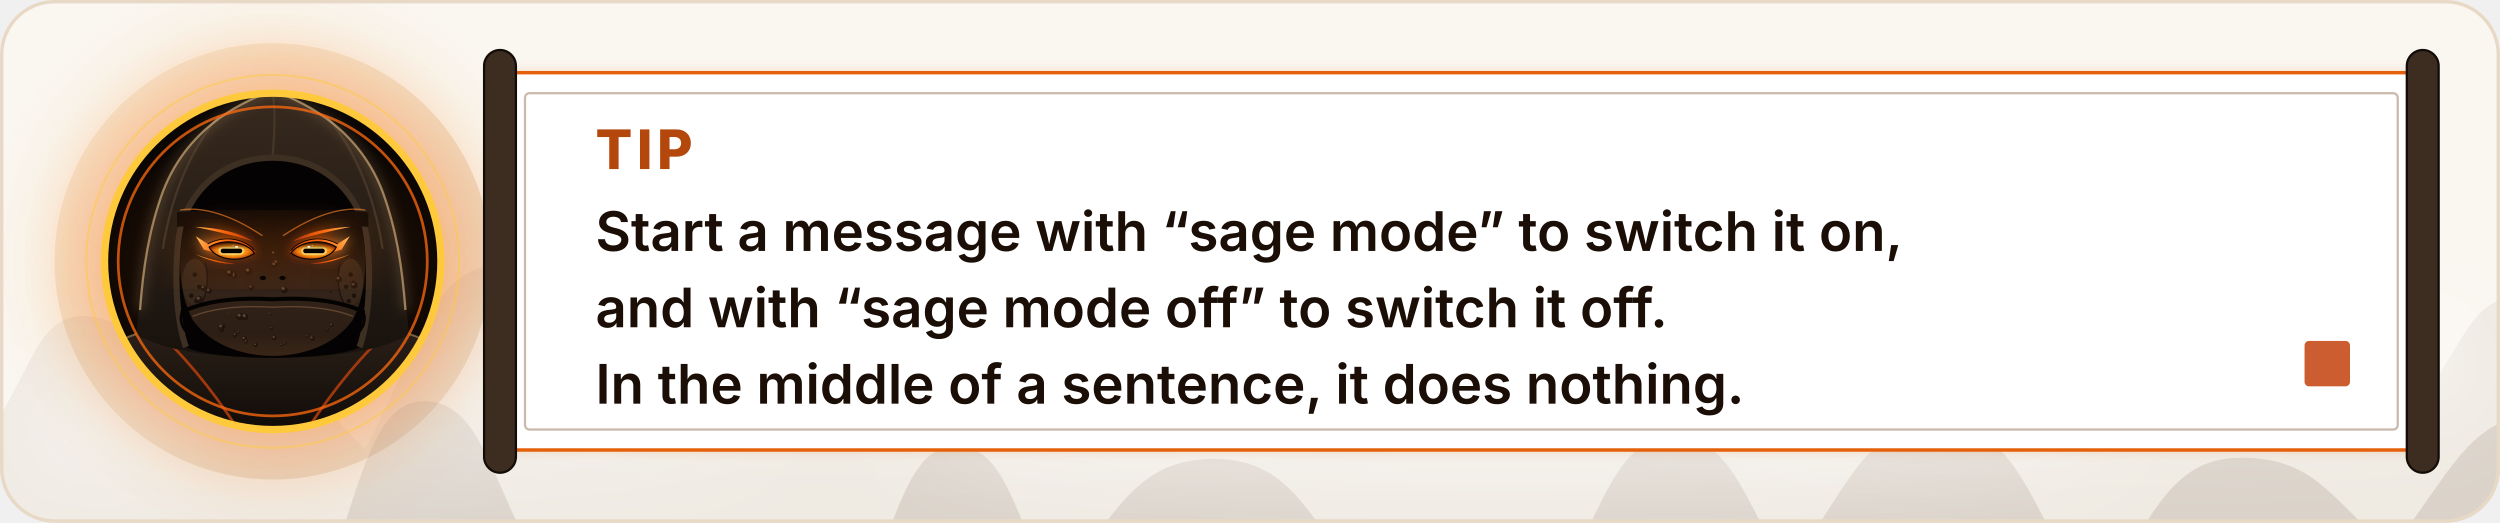
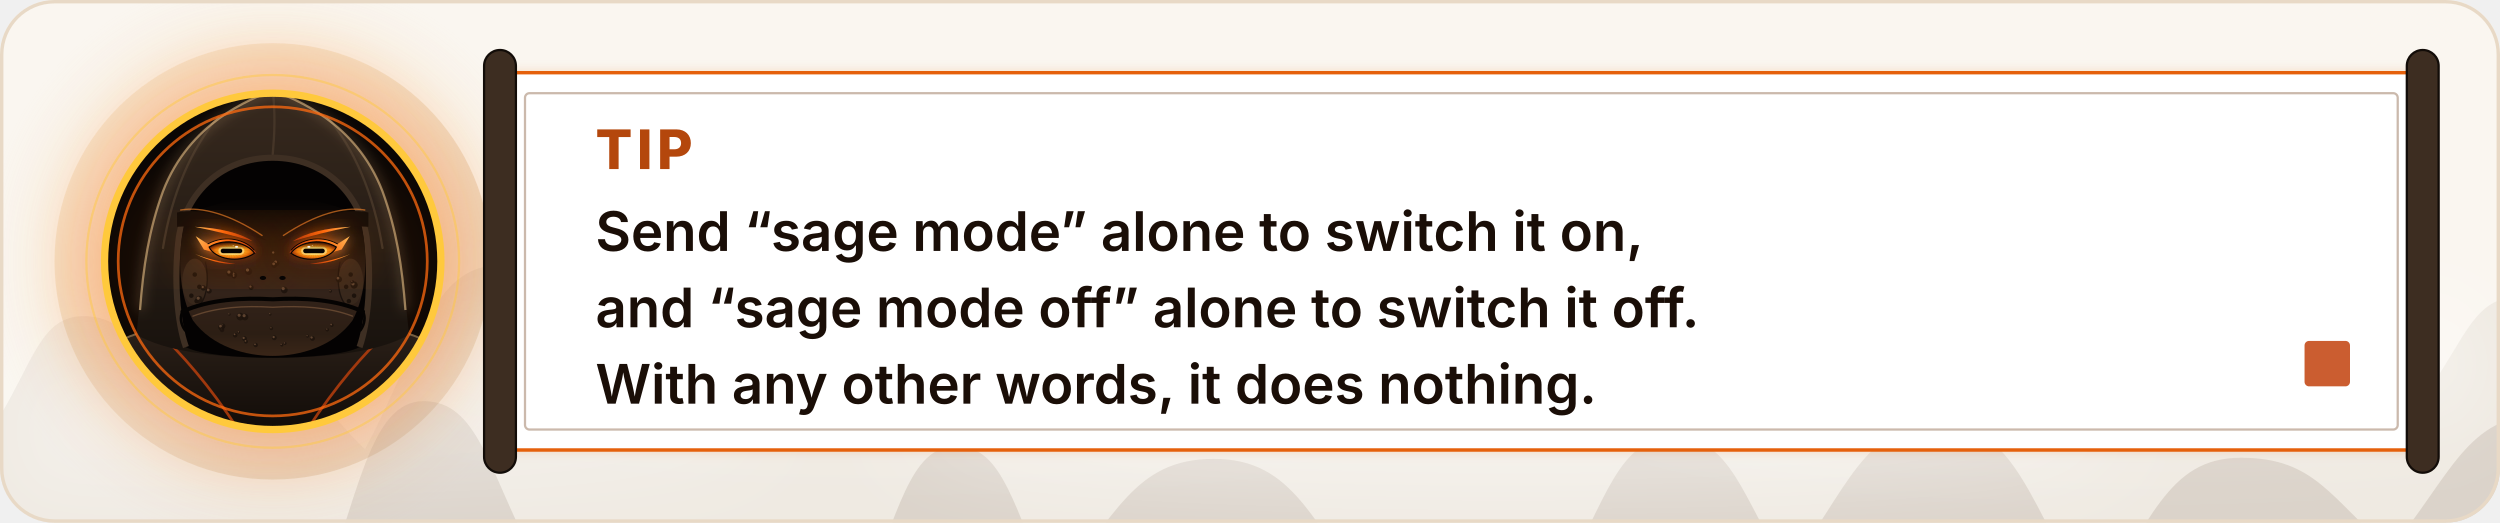
- <svg xmlns="http://www.w3.org/2000/svg" viewBox="0 0 1100 230" width="1100" height="230" role="img" aria-label="The toad sage's tip: start a message with sage mode to switch it on, and with sage mode off to switch it off. In the middle of a sentence, it does nothing.">
+ <svg xmlns="http://www.w3.org/2000/svg" viewBox="0 0 1100 230" width="1100" height="230" role="img" aria-label="The toad sage's tip: send sage mode alone to switch it on, and sage mode off alone to switch it off. With any other words, it does nothing.">
  <style>.pulse{animation:pulse 5s ease-in-out infinite}@keyframes pulse{50%{opacity:.55}}@media (prefers-reduced-motion:reduce){.pulse{animation:none}}</style>
  <defs>
    <linearGradient id="tip-start-l-sky" x1="0" y1="0" x2="0" y2="1">
      <stop offset="0" stop-color="#080605" />
      <stop offset="0.45" stop-color="#1B120C" />
      <stop offset="0.72" stop-color="#22160E" />
      <stop offset="1" stop-color="#0A0706" />
    </linearGradient>
    <radialGradient id="tip-start-l-haze">
      <stop offset="0" stop-color="#FF8A2A" stop-opacity="0.6" />
      <stop offset="0.5" stop-color="#FF6A0F" stop-opacity="0.2" />
      <stop offset="1" stop-color="#FF6A0F" stop-opacity="0" />
    </radialGradient>
    <radialGradient id="tip-start-l-moonglow">
      <stop offset="0.55" stop-color="#F2CD96" stop-opacity="0.5" />
      <stop offset="1" stop-color="#F2CD96" stop-opacity="0" />
    </radialGradient>
    <radialGradient id="tip-start-l-moon" cx="0.4" cy="0.36" r="0.72">
      <stop offset="0" stop-color="#F8E7C6" />
      <stop offset="0.6" stop-color="#E4BC88" />
      <stop offset="1" stop-color="#B8844F" />
    </radialGradient>
    <radialGradient id="tip-start-l-iris" cx="0.51" cy="0.52" r="0.56">
      <stop offset="0" stop-color="#FFF4C2" />
      <stop offset="0.16" stop-color="#FFD54A" />
      <stop offset="0.4" stop-color="#FDB022" />
      <stop offset="0.66" stop-color="#EE7A0C" />
      <stop offset="0.86" stop-color="#A83E08" />
      <stop offset="1" stop-color="#4A1803" />
    </radialGradient>
    <linearGradient id="tip-start-l-lid" x1="0" y1="0.34" x2="0" y2="0.96">
      <stop offset="0" stop-color="#000" stop-opacity="0.85" />
      <stop offset="1" stop-color="#000" stop-opacity="0" />
    </linearGradient>
    <linearGradient id="tip-start-l-markR" x1="0" y1="0.5" x2="1" y2="0.3">
      <stop offset="0" stop-color="#B83A0A" />
      <stop offset="0.55" stop-color="#FF6A0F" />
      <stop offset="1" stop-color="#FFB050" />
    </linearGradient>
    <linearGradient id="tip-start-l-markL" x1="1" y1="0.5" x2="0" y2="0.3">
      <stop offset="0" stop-color="#B83A0A" />
      <stop offset="0.55" stop-color="#FF6A0F" />
      <stop offset="1" stop-color="#FFB050" />
    </linearGradient>
    <linearGradient id="tip-start-l-skin" x1="0" y1="0" x2="0" y2="1">
      <stop offset="0" stop-color="#040202" />
      <stop offset="0.32" stop-color="#1A110B" />
      <stop offset="0.6" stop-color="#33231A" />
      <stop offset="0.86" stop-color="#2C1E14" />
      <stop offset="1" stop-color="#3A2618" />
    </linearGradient>
    <linearGradient id="tip-start-l-robe" x1="0" y1="0" x2="0" y2="1">
      <stop offset="0" stop-color="#2B2018" />
      <stop offset="1" stop-color="#100B08" />
    </linearGradient>
    <linearGradient id="tip-start-l-bust" x1="0" y1="0" x2="0" y2="1">
      <stop offset="0" stop-color="#2B2018" />
      <stop offset="1" stop-color="#0A0604" />
    </linearGradient>
    <linearGradient id="tip-start-l-hood" x1="0" y1="0" x2="0" y2="1">
      <stop offset="0" stop-color="#382A1F" />
      <stop offset="1" stop-color="#18120D" />
    </linearGradient>
    <linearGradient id="tip-start-l-rock" x1="0" y1="0" x2="0" y2="1">
      <stop offset="0" stop-color="#33271D" />
      <stop offset="1" stop-color="#0D0907" />
    </linearGradient>
    <radialGradient id="tip-start-l-disc" cx="0.5" cy="0.42" r="0.62">
      <stop offset="0" stop-color="#3B2B1E" />
      <stop offset="1" stop-color="#100B08" />
    </radialGradient>
    <radialGradient id="tip-start-l-orb" cx="0.4" cy="0.38" r="0.65">
      <stop offset="0" stop-color="#FFF6D0" />
      <stop offset="0.45" stop-color="#FFC93C" />
      <stop offset="1" stop-color="#FF6A0F" />
    </radialGradient>
    <linearGradient id="tip-start-l-fall" x1="0" y1="0" x2="0" y2="1">
      <stop offset="0" stop-color="#F4E6CC" stop-opacity="0.95" />
      <stop offset="1" stop-color="#F4E6CC" stop-opacity="0" />
    </linearGradient>
    <linearGradient id="tip-start-l-word" x1="0" y1="0" x2="0" y2="1">
      <stop offset="0.2" stop-color="#FFF8EC" />
      <stop offset="0.5" stop-color="#FFD27A" />
      <stop offset="0.72" stop-color="#FF8A2A" />
      <stop offset="0.9" stop-color="#E2470A" />
    </linearGradient>
    <linearGradient id="tip-start-l-chief" x1="0" y1="0" x2="0" y2="1">
      <stop offset="0" stop-color="#FFA040" />
      <stop offset="1" stop-color="#F05A0A" />
    </linearGradient>
    <filter id="tip-start-l-wordglow" x="-10%" y="-20%" width="120%" height="140%">
      <feGaussianBlur in="SourceAlpha" stdDeviation="10" result="b" />
      <feFlood flood-color="#FF6A0F" flood-opacity="0.7" />
      <feComposite in2="b" operator="in" result="g" />
      <feMerge>
        <feMergeNode in="g" />
        <feMergeNode in="SourceGraphic" />
      </feMerge>
    </filter>
    <filter id="tip-start-l-glow" x="-50%" y="-50%" width="200%" height="200%">
      <feGaussianBlur in="SourceGraphic" stdDeviation="2.6" result="b" />
      <feMerge>
        <feMergeNode in="b" />
        <feMergeNode in="SourceGraphic" />
      </feMerge>
    </filter>
    <filter id="tip-start-l-blur" x="-50%" y="-50%" width="200%" height="200%">
      <feGaussianBlur stdDeviation="14" />
    </filter>
    <filter id="tip-start-l-mist" x="-30%" y="-200%" width="160%" height="500%">
      <feGaussianBlur stdDeviation="20" />
    </filter>
    <marker id="tip-start-l-hot" viewBox="0 0 12 12" refX="10" refY="6" markerWidth="9" markerHeight="9" markerUnits="userSpaceOnUse" orient="auto-start-reverse">
      <path d="M0 0 L12 6 L0 12 L3 6 z" fill="#E5600B" />
    </marker>
    <marker id="tip-start-l-muted" viewBox="0 0 12 12" refX="10" refY="6" markerWidth="9" markerHeight="9" markerUnits="userSpaceOnUse" orient="auto-start-reverse">
      <path d="M0 0 L12 6 L0 12 L3 6 z" fill="#A88B75" />
    </marker>
    <marker id="tip-start-l-bad" viewBox="0 0 12 12" refX="10" refY="6" markerWidth="9" markerHeight="9" markerUnits="userSpaceOnUse" orient="auto-start-reverse">
      <path d="M0 0 L12 6 L0 12 L3 6 z" fill="#C7361F" />
    </marker>
    <marker id="tip-start-l-loop" viewBox="0 0 12 12" refX="10" refY="6" markerWidth="9" markerHeight="9" markerUnits="userSpaceOnUse" orient="auto-start-reverse">
      <path d="M0 0 L12 6 L0 12 L3 6 z" fill="#B4470C" />
    </marker>
    <clipPath id="tip-start-l-frame">
      <rect width="1100" height="230" rx="24" />
    </clipPath>
  </defs>
  <g clip-path="url(#tip-start-l-frame)">
    <rect width="1100" height="230" rx="24" fill="#FAF6F0" />
    <circle cx="120" cy="115" r="129" fill="url(#tip-start-l-moonglow)" opacity="0.4" />
    <circle cx="120" cy="115" r="96" fill="url(#tip-start-l-moon)" opacity="0.3" />
    <path d="M-60 230 L-60 200 C-48 180.9 -45 165.3 -30 165.3 C-15 165.3 -12 173.3 0 183 C14.6 158.9 18.3 139.1 36.6 139.1 C54.8 139.1 58.5 152.3 73.1 168.5 C90.6 167.8 95 167.3 116.9 167.3 C138.7 167.3 143.1 181 160.6 197.7 C184.3 153.1 190.2 116.7 219.9 116.7 C249.5 116.7 255.4 152.3 279.1 195.9 C300.3 179.3 305.5 165.7 331.9 165.7 C358.3 165.7 363.6 169.3 384.7 173.7 C401.8 145.1 406 121.7 427.4 121.7 C448.7 121.7 452.9 152.6 470 190.5 C492.6 176.8 498.3 165.7 526.6 165.7 C554.8 165.7 560.5 164.2 583.1 162.3 C598.6 158 602.5 154.5 621.8 154.5 C641.2 154.5 645 159.8 660.5 166.3 C675.3 157.3 679 149.9 697.5 149.9 C715.9 149.9 719.6 157.1 734.4 166 C749.7 138.6 753.5 116.2 772.5 116.2 C791.6 116.2 795.4 140.7 810.7 170.5 C825.3 149.5 829 132.3 847.3 132.3 C865.6 132.3 869.2 160.3 883.9 194.6 C901.5 154 906 120.9 928 120.9 C950.1 120.9 954.5 153.3 972.2 193 C991.5 165.5 996.3 143.1 1020.5 143.1 C1044.7 143.1 1049.5 155.7 1068.9 171.1 C1084.8 148.8 1088.8 130.5 1108.6 130.5 C1128.5 130.5 1132.5 153.5 1148.4 181.6 C1165.2 163.6 1169.4 148.8 1190.5 148.8 C1211.5 148.8 1215.7 168.3 1232.6 192.1 L1232.6 230 Z" fill="#8C7867" opacity="0.1" />
    <path d="M-60 230 L-60 280 C-44 251 -40 227.2 -20 227.2 C0 227.2 4 241.7 20 259.5 C43.8 247.2 49.8 237.2 79.5 237.2 C109.2 237.2 115.2 251.2 139 268.4 C157.9 217.9 162.7 176.5 186.4 176.5 C210.1 176.5 214.8 206.4 233.8 242.9 C262.8 240.4 270 238.3 306.3 238.3 C342.6 238.3 349.9 249.6 378.9 263.5 C395.7 226.5 399.9 196.3 420.8 196.3 C441.8 196.3 446 224.7 462.8 259.5 C491.3 227.8 498.5 201.9 534.1 201.9 C569.8 201.9 576.9 230.5 605.5 265.5 C621.8 246 625.9 230.1 646.2 230.1 C666.6 230.1 670.6 241.4 686.9 255.1 C706.8 220.6 711.8 192.3 736.7 192.3 C761.5 192.3 766.5 218.6 786.4 250.8 C813.2 215.4 819.9 186.4 853.4 186.4 C886.8 186.4 893.5 222.7 920.3 267.1 C946.6 230.9 953.1 201.4 986 201.4 C1018.8 201.4 1025.4 219.5 1051.7 241.8 C1078.7 209.1 1085.4 182.4 1119.2 182.4 C1152.9 182.4 1159.7 220.3 1186.6 266.6 L1186.6 230 Z" fill="#8C7867" opacity="0.2" />
    <ellipse cx="80" cy="189.5" rx="262.2" ry="26" fill="#FFFFFF" opacity="0.3" filter="url(#tip-start-l-mist)" />
    <ellipse cx="399.8" cy="155.7" rx="218.8" ry="26" fill="#FFFFFF" opacity="0.4" filter="url(#tip-start-l-mist)" />
    <ellipse cx="663.8" cy="190.4" rx="273.4" ry="26" fill="#FFFFFF" opacity="0.4" filter="url(#tip-start-l-mist)" />
    <ellipse cx="929.3" cy="160.4" rx="221.4" ry="26" fill="#FFFFFF" opacity="0.4" filter="url(#tip-start-l-mist)" />
    <g class="pulse">
      <circle cx="120" cy="115" r="88" fill="#FF6A0F" opacity="0.34" filter="url(#tip-start-l-blur)" />
    </g>
    <circle cx="120" cy="115" r="82" fill="none" stroke="#FFC93C" stroke-width="1" opacity="0.45" />
    <defs>
      <clipPath id="tip-start-l-emblem">
        <circle cx="120" cy="115" r="74" />
      </clipPath>
    </defs>
    <circle cx="120" cy="115" r="74" fill="#0A0604" />
    <g clip-path="url(#tip-start-l-emblem)">
      <g class="pulse">
        <ellipse cx="120" cy="116.9" rx="81.8" ry="62.3" fill="url(#tip-start-l-haze)" opacity="0.48" />
      </g>
      <path d="M68.6 144.9 C54.6 148 39.8 155.1 33.5 175.3 L30.4 201 L209.6 201 L206.5 175.3 C200.2 155.1 185.4 148 171.4 144.9 Z" fill="url(#tip-start-l-bust)" />
      <path d="M61.6 146.5 C50.7 149.6 39 156.6 33.5 176.1" fill="none" stroke="#F2C88C" stroke-width="0.9" opacity="0.45" stroke-linecap="round" />
      <path d="M178.4 146.5 C189.3 149.6 201 156.6 206.5 176.1" fill="none" stroke="#F2C88C" stroke-width="0.9" opacity="0.45" stroke-linecap="round" />
      <path d="M73.3 149.6 C84.2 160.5 96.6 175.3 109.9 197.1" fill="none" stroke="#C2410C" stroke-width="1.2" opacity="0.8" stroke-linecap="round" />
      <path d="M166.7 149.6 C155.8 160.5 143.4 175.3 130.1 197.1" fill="none" stroke="#C2410C" stroke-width="1.2" opacity="0.8" stroke-linecap="round" />
      <path d="M120 39.8 C130.1 43.7 156.6 53.8 168.3 84.2 C175.3 102.1 177.6 124.7 180 147.3 C167.5 154.3 147.3 157.4 120 157.4 C92.7 157.4 72.5 154.3 60 147.3 C62.4 124.7 64.7 102.1 71.7 84.2 C83.4 53.8 109.9 43.7 120 39.8 Z" fill="url(#tip-start-l-hood)" />
      <path d="M95.9 51.5 C84.2 65.5 75.6 85 71.7 109.1" fill="none" stroke="#4A392B" stroke-width="1" opacity="0.8" stroke-linecap="round" />
      <path d="M144.1 51.5 C155.8 65.5 164.4 85 168.3 109.1" fill="none" stroke="#4A392B" stroke-width="1" opacity="0.8" stroke-linecap="round" />
      <path d="M120 39.8 C121.2 49.9 120.8 59.2 120 67.8" fill="none" stroke="#4A392B" stroke-width="1" stroke-linecap="round" opacity="0.8" />
      <path d="M61.6 136.4 C63.1 116.9 65.5 101.3 71.7 84.2 C83.4 53.8 109.9 43.7 120 39.8 C130.1 43.7 156.6 53.8 168.3 84.2 C174.5 101.3 176.9 116.9 178.4 136.4" fill="none" stroke="#F2C88C" stroke-width="1" opacity="0.6" filter="url(#tip-start-l-glow)" />
      <path d="M120 69.4 C142.6 69.4 158.2 85 161.3 104.4 C163.6 122.3 162.1 141.8 158.2 152.7 C147.3 159 92.7 159 81.8 152.7 C77.9 141.8 76.4 122.3 78.7 104.4 C81.8 85 97.4 69.4 120 69.4 Z" fill="#040202" />
      <path d="M81.8 152.7 C77.9 141.8 76.4 122.3 78.7 104.4 C81.8 85 97.4 69.4 120 69.4 C142.6 69.4 158.2 85 161.3 104.4 C163.6 122.3 162.1 141.8 158.2 152.7" fill="none" stroke="#3E2F23" stroke-width="2.7" />
      <path d="M81.1 98.2 C77.9 113 78.7 129.4 84.9 141 C93.5 152.7 108.3 156.6 120 156.6 C131.7 156.6 146.5 152.7 155.1 141 C161.3 129.4 162.1 113 158.9 98.2 C151.2 83.4 88.8 83.4 81.1 98.2 Z" fill="url(#tip-start-l-skin)" />
      <ellipse cx="85.7" cy="123.9" rx="5.5" ry="10.1" fill="#3A291C" opacity="0.85" />
      <path d="M90.4 115.3 C92 122.3 91.2 130.1 88.1 134" fill="none" stroke="#120C08" stroke-width="0.6" stroke-linecap="round" opacity="0.7" />
      <circle cx="85.7" cy="120.8" r="1" fill="#1D130C" />
      <circle cx="87.7" cy="126.2" r="1" fill="#1D130C" />
      <circle cx="84.2" cy="130.1" r="1" fill="#1D130C" />
      <circle cx="86.5" cy="132.5" r="1" fill="#1D130C" />
      <ellipse cx="154.3" cy="123.9" rx="5.5" ry="10.1" fill="#3A291C" opacity="0.85" />
      <path d="M149.6 115.3 C148 122.3 148.8 130.1 151.9 134" fill="none" stroke="#120C08" stroke-width="0.6" stroke-linecap="round" opacity="0.7" />
      <circle cx="154.3" cy="120.8" r="1" fill="#1D130C" />
      <circle cx="152.3" cy="126.2" r="1" fill="#1D130C" />
      <circle cx="155.8" cy="130.1" r="1" fill="#1D130C" />
      <circle cx="153.5" cy="132.5" r="1" fill="#1D130C" />
      <circle cx="103" cy="121" r="1.4" fill="#1D130C" opacity="0.85" />
      <circle cx="102.6" cy="120.5" r="0.6" fill="#9A7050" opacity="0.5" />
      <circle cx="92" cy="128" r="1.2" fill="#1D130C" opacity="0.85" />
      <circle cx="91.6" cy="127.6" r="0.6" fill="#9A7050" opacity="0.5" />
      <circle cx="145.4" cy="128.1" r="0.7" fill="#1D130C" opacity="0.85" />
      <circle cx="145.2" cy="127.9" r="0.3" fill="#9A7050" opacity="0.5" />
      <circle cx="98" cy="143.5" r="1.2" fill="#1D130C" opacity="0.85" />
      <circle cx="97.6" cy="143.1" r="0.6" fill="#9A7050" opacity="0.5" />
      <circle cx="105" cy="146.2" r="0.6" fill="#1D130C" opacity="0.85" />
      <circle cx="104.9" cy="146" r="0.3" fill="#9A7050" opacity="0.5" />
      <circle cx="121.7" cy="115.7" r="1.3" fill="#1D130C" opacity="0.85" />
      <circle cx="121.3" cy="115.2" r="0.6" fill="#9A7050" opacity="0.5" />
      <circle cx="155.8" cy="125.4" r="1.6" fill="#1D130C" opacity="0.85" />
      <circle cx="155.3" cy="124.9" r="0.7" fill="#9A7050" opacity="0.5" />
      <circle cx="155" cy="124" r="0.8" fill="#1D130C" opacity="0.85" />
      <circle cx="154.8" cy="123.7" r="0.3" fill="#9A7050" opacity="0.5" />
      <circle cx="100.9" cy="138.3" r="0.6" fill="#1D130C" opacity="0.85" />
      <circle cx="100.7" cy="138.1" r="0.3" fill="#9A7050" opacity="0.5" />
      <circle cx="120.7" cy="148.6" r="1.1" fill="#1D130C" opacity="0.85" />
      <circle cx="120.4" cy="148.3" r="0.5" fill="#9A7050" opacity="0.5" />
      <circle cx="89.5" cy="126.7" r="1.2" fill="#1D130C" opacity="0.85" />
      <circle cx="89.2" cy="126.3" r="0.5" fill="#9A7050" opacity="0.5" />
      <circle cx="124" cy="151.8" r="0.7" fill="#1D130C" opacity="0.85" />
      <circle cx="123.7" cy="151.5" r="0.3" fill="#9A7050" opacity="0.5" />
      <circle cx="125.1" cy="127.6" r="1.5" fill="#1D130C" opacity="0.85" />
      <circle cx="124.6" cy="127" r="0.7" fill="#9A7050" opacity="0.5" />
      <circle cx="125.4" cy="151.1" r="0.7" fill="#1D130C" opacity="0.85" />
      <circle cx="125.2" cy="150.9" r="0.3" fill="#9A7050" opacity="0.5" />
      <circle cx="103.5" cy="147.5" r="1" fill="#1D130C" opacity="0.85" />
      <circle cx="103.2" cy="147.1" r="0.4" fill="#9A7050" opacity="0.5" />
      <circle cx="149.1" cy="122.9" r="1.4" fill="#1D130C" opacity="0.85" />
      <circle cx="148.7" cy="122.4" r="0.6" fill="#9A7050" opacity="0.5" />
      <circle cx="107.6" cy="149" r="1.1" fill="#1D130C" opacity="0.85" />
      <circle cx="107.2" cy="148.7" r="0.5" fill="#9A7050" opacity="0.5" />
      <circle cx="105.7" cy="139.3" r="1.7" fill="#1D130C" opacity="0.85" />
      <circle cx="105.2" cy="138.7" r="0.7" fill="#9A7050" opacity="0.5" />
      <circle cx="119.4" cy="144.5" r="0.8" fill="#1D130C" opacity="0.85" />
      <circle cx="119.2" cy="144.2" r="0.3" fill="#9A7050" opacity="0.5" />
      <circle cx="120.7" cy="116.6" r="1.3" fill="#1D130C" opacity="0.85" />
      <circle cx="120.4" cy="116.1" r="0.6" fill="#9A7050" opacity="0.5" />
      <circle cx="97.7" cy="145.2" r="1" fill="#1D130C" opacity="0.85" />
      <circle cx="97.4" cy="144.8" r="0.4" fill="#9A7050" opacity="0.5" />
      <circle cx="146" cy="143.1" r="0.8" fill="#1D130C" opacity="0.85" />
      <circle cx="145.7" cy="142.8" r="0.4" fill="#9A7050" opacity="0.5" />
      <circle cx="103.1" cy="121.7" r="0.9" fill="#1D130C" opacity="0.85" />
      <circle cx="102.8" cy="121.4" r="0.4" fill="#9A7050" opacity="0.5" />
      <circle cx="118.9" cy="138.3" r="0.6" fill="#1D130C" opacity="0.85" />
      <circle cx="118.7" cy="138" r="0.3" fill="#9A7050" opacity="0.5" />
      <circle cx="87.6" cy="131.7" r="1.6" fill="#1D130C" opacity="0.85" />
      <circle cx="87.2" cy="131.2" r="0.7" fill="#9A7050" opacity="0.5" />
      <circle cx="137.5" cy="148.9" r="1.1" fill="#1D130C" opacity="0.85" />
      <circle cx="137.1" cy="148.5" r="0.5" fill="#9A7050" opacity="0.5" />
      <circle cx="109.4" cy="119.4" r="1.6" fill="#1D130C" opacity="0.85" />
      <circle cx="108.9" cy="118.8" r="0.7" fill="#9A7050" opacity="0.5" />
      <circle cx="107.8" cy="139.5" r="1.5" fill="#1D130C" opacity="0.85" />
      <circle cx="107.4" cy="138.9" r="0.7" fill="#9A7050" opacity="0.5" />
      <circle cx="144" cy="145.1" r="0.8" fill="#1D130C" opacity="0.85" />
      <circle cx="143.8" cy="144.8" r="0.3" fill="#9A7050" opacity="0.5" />
      <circle cx="97.4" cy="144" r="1.4" fill="#1D130C" opacity="0.85" />
      <circle cx="97" cy="143.5" r="0.6" fill="#9A7050" opacity="0.5" />
      <circle cx="110.5" cy="126.5" r="1.1" fill="#1D130C" opacity="0.85" />
      <circle cx="110.2" cy="126.1" r="0.5" fill="#9A7050" opacity="0.5" />
      <circle cx="135.3" cy="147.9" r="0.7" fill="#1D130C" opacity="0.85" />
      <circle cx="135.1" cy="147.7" r="0.3" fill="#9A7050" opacity="0.5" />
      <circle cx="120.5" cy="111.5" r="1.1" fill="#1D130C" opacity="0.85" />
      <circle cx="120.2" cy="111.1" r="0.5" fill="#9A7050" opacity="0.5" />
      <circle cx="101.1" cy="120.2" r="1.5" fill="#1D130C" opacity="0.85" />
      <circle cx="100.7" cy="119.7" r="0.7" fill="#9A7050" opacity="0.5" />
      <circle cx="112.5" cy="151.8" r="1" fill="#1D130C" opacity="0.85" />
      <circle cx="112.2" cy="151.5" r="0.4" fill="#9A7050" opacity="0.5" />
      <circle cx="108.2" cy="150.3" r="0.9" fill="#1D130C" opacity="0.85" />
      <circle cx="108" cy="150" r="0.4" fill="#9A7050" opacity="0.5" />
      <path d="M77.9 93.5 C87.3 91.2 101.3 95.1 117.7 106 C104.4 101.3 90.4 99 77.9 99.8 Z" fill="#120B07" />
      <path d="M162.1 93.5 C152.7 91.2 138.7 95.1 122.3 106 C135.6 101.3 149.6 99 162.1 99.8 Z" fill="#120B07" />
      <path d="M79.5 92.4 C88.8 90.8 101.3 94.3 115.3 103.6" fill="none" stroke="#FF8A2A" stroke-width="0.6" opacity="0.6" stroke-linecap="round" />
      <path d="M160.5 92.4 C151.2 90.8 138.7 94.3 124.7 103.6" fill="none" stroke="#FF8A2A" stroke-width="0.6" opacity="0.6" stroke-linecap="round" />
      <g class="pulse">
        <ellipse cx="100.5" cy="109.9" rx="17.9" ry="8.6" fill="#FF6A0F" opacity="0.45" filter="url(#tip-start-l-blur)" />
        <ellipse cx="139.5" cy="109.9" rx="17.9" ry="8.6" fill="#FF6A0F" opacity="0.45" filter="url(#tip-start-l-blur)" />
      </g>
      <defs>
        <clipPath id="tip-start-l-eye1">
          <path d="M112 111.4 C109 107 99.5 104.2 92 108.7 C94.4 113.9 105.1 116.3 112 111.4 Z" />
        </clipPath>
      </defs>
      <path d="M111.1 106.1 C105.8 102.6 96.5 100.2 85.7 99.8 C95.2 101.7 103.2 103.8 111.1 106.1 Z" fill="url(#tip-start-l-markL)" filter="url(#tip-start-l-glow)" />
      <path d="M112.6 111.1 C109.3 105.8 99.5 102.6 91.4 107.3 L86.1 103.9 L89.7 109.8 C98.1 112.5 106.1 112.5 112 111.4 Z" fill="url(#tip-start-l-markL)" filter="url(#tip-start-l-glow)" />
      <path d="M103.7 116.1 C97.3 116.4 91.4 114.4 85.9 111.8 C90.7 113.7 96.5 115.2 103.7 116.1 Z" fill="url(#tip-start-l-markL)" filter="url(#tip-start-l-glow)" />
      <path d="M112 111.4 C109 107 99.5 104.2 92 108.7 C94.4 113.9 105.1 116.3 112 111.4 Z" fill="url(#tip-start-l-iris)" />
      <g clip-path="url(#tip-start-l-eye1)">
        <path d="M99.6 110.5 L93.2 110.7 M99.7 110.8 L93.6 112.3 M99.9 111.1 L94.6 113.7 M100.3 111.3 L96.1 114.8 M100.8 111.5 L97.9 115.7 M101.4 111.6 L100 116.3 M101.9 111.6 L102.3 116.4 M102.5 111.6 L104.5 116.1 M103.1 111.4 L106.5 115.4 M103.5 111.2 L108.2 114.4 M103.8 111 L109.5 113.1 M104 110.7 L110.3 111.7 M104.1 110.4 L110.4 110.1 M104 110.1 L110 108.6 M103.7 109.8 L109.1 107.2 M103.3 109.5 L107.6 106 M102.9 109.4 L105.8 105.1 M102.3 109.3 L103.6 104.6 M101.7 109.2 L101.4 104.5 M101.1 109.3 L99.2 104.8 M100.6 109.4 L97.2 105.4 M100.2 109.6 L95.5 106.4 M99.8 109.9 L94.2 107.7 M99.6 110.2 L93.4 109.2" fill="none" stroke="#7A3203" stroke-width="0.1" opacity="0.3" />
        <g class="pulse">
          <rect x="96.1" y="108.6" width="11.4" height="3.6" rx="1.8" fill="#FFF1A8" opacity="0.5" />
        </g>
        <rect x="97.1" y="109.4" width="9.5" height="2" rx="1" fill="#050302" />
        <rect x="90.8" y="103.3" width="21.8" height="6.6" rx="0" fill="url(#tip-start-l-lid)" />
      </g>
      <path d="M112 111.4 C109 107 99.5 104.2 92 108.7 C94.4 113.9 105.1 116.3 112 111.4 Z" fill="none" stroke="#050302" stroke-width="0.5" />
      <path d="M111.8 110 C108.5 105.8 99.5 102.9 91.5 107.3" fill="none" stroke="#050302" stroke-width="0.4" stroke-linecap="round" />
      <ellipse cx="104.1" cy="108.6" rx="0.7" ry="0.4" fill="#FFFFFF" opacity="0.92" />
      <circle cx="102.6" cy="108.1" r="0.2" fill="#FFFFFF" opacity="0.8" />
      <defs>
        <clipPath id="tip-start-l-eye2">
          <path d="M128 111.4 C131 107 140.5 104.2 148 108.7 C145.6 113.9 134.9 116.3 128 111.4 Z" />
        </clipPath>
      </defs>
      <path d="M128.9 106.1 C134.2 102.6 143.5 100.2 154.3 99.8 C144.8 101.7 136.8 103.8 128.9 106.1 Z" fill="url(#tip-start-l-markR)" filter="url(#tip-start-l-glow)" />
      <path d="M127.4 111.1 C130.7 105.8 140.5 102.6 148.6 107.3 L153.9 103.9 L150.3 109.8 C141.9 112.5 133.9 112.5 128 111.4 Z" fill="url(#tip-start-l-markR)" filter="url(#tip-start-l-glow)" />
      <path d="M136.3 116.1 C142.7 116.4 148.6 114.4 154.1 111.8 C149.3 113.7 143.5 115.2 136.3 116.1 Z" fill="url(#tip-start-l-markR)" filter="url(#tip-start-l-glow)" />
      <path d="M128 111.4 C131 107 140.5 104.2 148 108.7 C145.6 113.9 134.9 116.3 128 111.4 Z" fill="url(#tip-start-l-iris)" />
      <g clip-path="url(#tip-start-l-eye2)">
        <path d="M140.4 110.5 L146.8 110.7 M140.3 110.8 L146.4 112.3 M140.1 111.1 L145.4 113.7 M139.7 111.3 L143.9 114.8 M139.2 111.5 L142.1 115.7 M138.6 111.6 L140 116.3 M138.1 111.6 L137.7 116.4 M137.5 111.6 L135.5 116.1 M136.9 111.4 L133.5 115.4 M136.5 111.2 L131.8 114.4 M136.2 111 L130.5 113.1 M136 110.7 L129.7 111.7 M135.9 110.4 L129.6 110.1 M136 110.1 L130 108.6 M136.3 109.8 L130.9 107.2 M136.7 109.5 L132.4 106 M137.1 109.4 L134.2 105.1 M137.7 109.3 L136.4 104.6 M138.3 109.2 L138.6 104.5 M138.9 109.3 L140.8 104.8 M139.4 109.4 L142.8 105.4 M139.8 109.6 L144.5 106.4 M140.2 109.9 L145.8 107.7 M140.4 110.2 L146.6 109.2" fill="none" stroke="#7A3203" stroke-width="0.1" opacity="0.3" />
        <g class="pulse">
          <rect x="132.5" y="108.6" width="11.4" height="3.6" rx="1.8" fill="#FFF1A8" opacity="0.5" />
        </g>
        <rect x="133.4" y="109.4" width="9.5" height="2" rx="1" fill="#050302" />
        <rect x="127.3" y="103.3" width="21.8" height="6.6" rx="0" fill="url(#tip-start-l-lid)" />
      </g>
      <path d="M128 111.4 C131 107 140.5 104.2 148 108.7 C145.6 113.9 134.9 116.3 128 111.4 Z" fill="none" stroke="#050302" stroke-width="0.5" />
      <path d="M128.2 110 C131.5 105.8 140.5 102.9 148.5 107.3" fill="none" stroke="#050302" stroke-width="0.4" stroke-linecap="round" />
      <ellipse cx="135.9" cy="108.6" rx="0.7" ry="0.4" fill="#FFFFFF" opacity="0.92" />
      <circle cx="137.4" cy="108.1" r="0.2" fill="#FFFFFF" opacity="0.8" />
      <ellipse cx="115.7" cy="122.3" rx="1.4" ry="0.9" fill="#070403" />
      <ellipse cx="124.3" cy="122.3" rx="1.4" ry="0.9" fill="#070403" />
      <path d="M84.9 139.1 C95.1 135.2 107.5 134.4 120 135.2 C132.5 134.4 144.9 135.2 155.1 139.1" fill="none" stroke="#8A6242" stroke-width="0.6" stroke-linecap="round" opacity="0.55" />
      <path d="M80.3 137.1 C92 131.7 106.8 130.9 120 131.7 C133.2 130.9 148 131.7 159.7 137.1" fill="none" stroke="#050302" stroke-width="1.8" stroke-linecap="round" />
      <path d="M80.3 137.1 C79.1 139.5 79.5 142.6 81.4 145.3" fill="none" stroke="#050302" stroke-width="1.2" stroke-linecap="round" />
      <path d="M159.7 137.1 C160.9 139.5 160.5 142.6 158.6 145.3" fill="none" stroke="#050302" stroke-width="1.2" stroke-linecap="round" />
    </g>
    <circle cx="120" cy="115" r="74" fill="none" stroke="#FFC93C" stroke-width="3.2" />
    <circle cx="120" cy="115" r="68" fill="none" stroke="#FF6A0F" stroke-width="1.2" opacity="0.75" />
    <rect x="222" y="32" width="842" height="166" rx="4" fill="#E5600B" opacity="0.25" filter="url(#tip-start-l-glow)" />
    <rect x="222" y="32" width="842" height="166" rx="4" fill="#FFFFFF" stroke="#E5600B" stroke-width="1.5" />
    <rect x="231" y="41" width="824" height="148" rx="2" fill="none" stroke="#A88B75" stroke-width="1" opacity="0.6" />
    <rect x="213" y="22" width="14" height="186" rx="7" fill="#3D2D21" stroke="#120C08" stroke-width="1" />
    <rect x="1059" y="22" width="14" height="186" rx="7" fill="#3D2D21" stroke="#120C08" stroke-width="1" />
    <rect x="1014" y="150" width="20" height="20" rx="2" fill="#C2410C" opacity="0.85" />
    <text x="262" y="74.4" font-family="-apple-system, BlinkMacSystemFont, 'Segoe UI', Inter, Helvetica, Arial, sans-serif" font-size="24" font-weight="800" fill="#B4470C" text-anchor="start" letter-spacing="2">
      <tspan x="262" dy="0">TIP</tspan>
    </text>
    <text x="262" y="110.4" font-family="-apple-system, BlinkMacSystemFont, 'Segoe UI', Inter, Helvetica, Arial, sans-serif" font-size="24" font-weight="600" fill="#1A0E07" text-anchor="start">
-       <tspan x="262" dy="0">Start a message with “sage mode” to switch it on,</tspan>
-       <tspan x="262" dy="33.6">and with “sage mode off” to switch it off.</tspan>
-       <tspan x="262" dy="33.6">In the middle of a sentence, it does nothing.</tspan>
+       <tspan x="262" dy="0">Send “sage mode” alone to switch it on,</tspan>
+       <tspan x="262" dy="33.6">and “sage mode off” alone to switch it off.</tspan>
+       <tspan x="262" dy="33.6">With any other words, it does nothing.</tspan>
    </text>
  </g>
  <rect x="0.75" y="0.75" width="1098.5" height="228.5" rx="23.25" fill="none" stroke="#E8D9C6" stroke-width="1.5" />
</svg>
